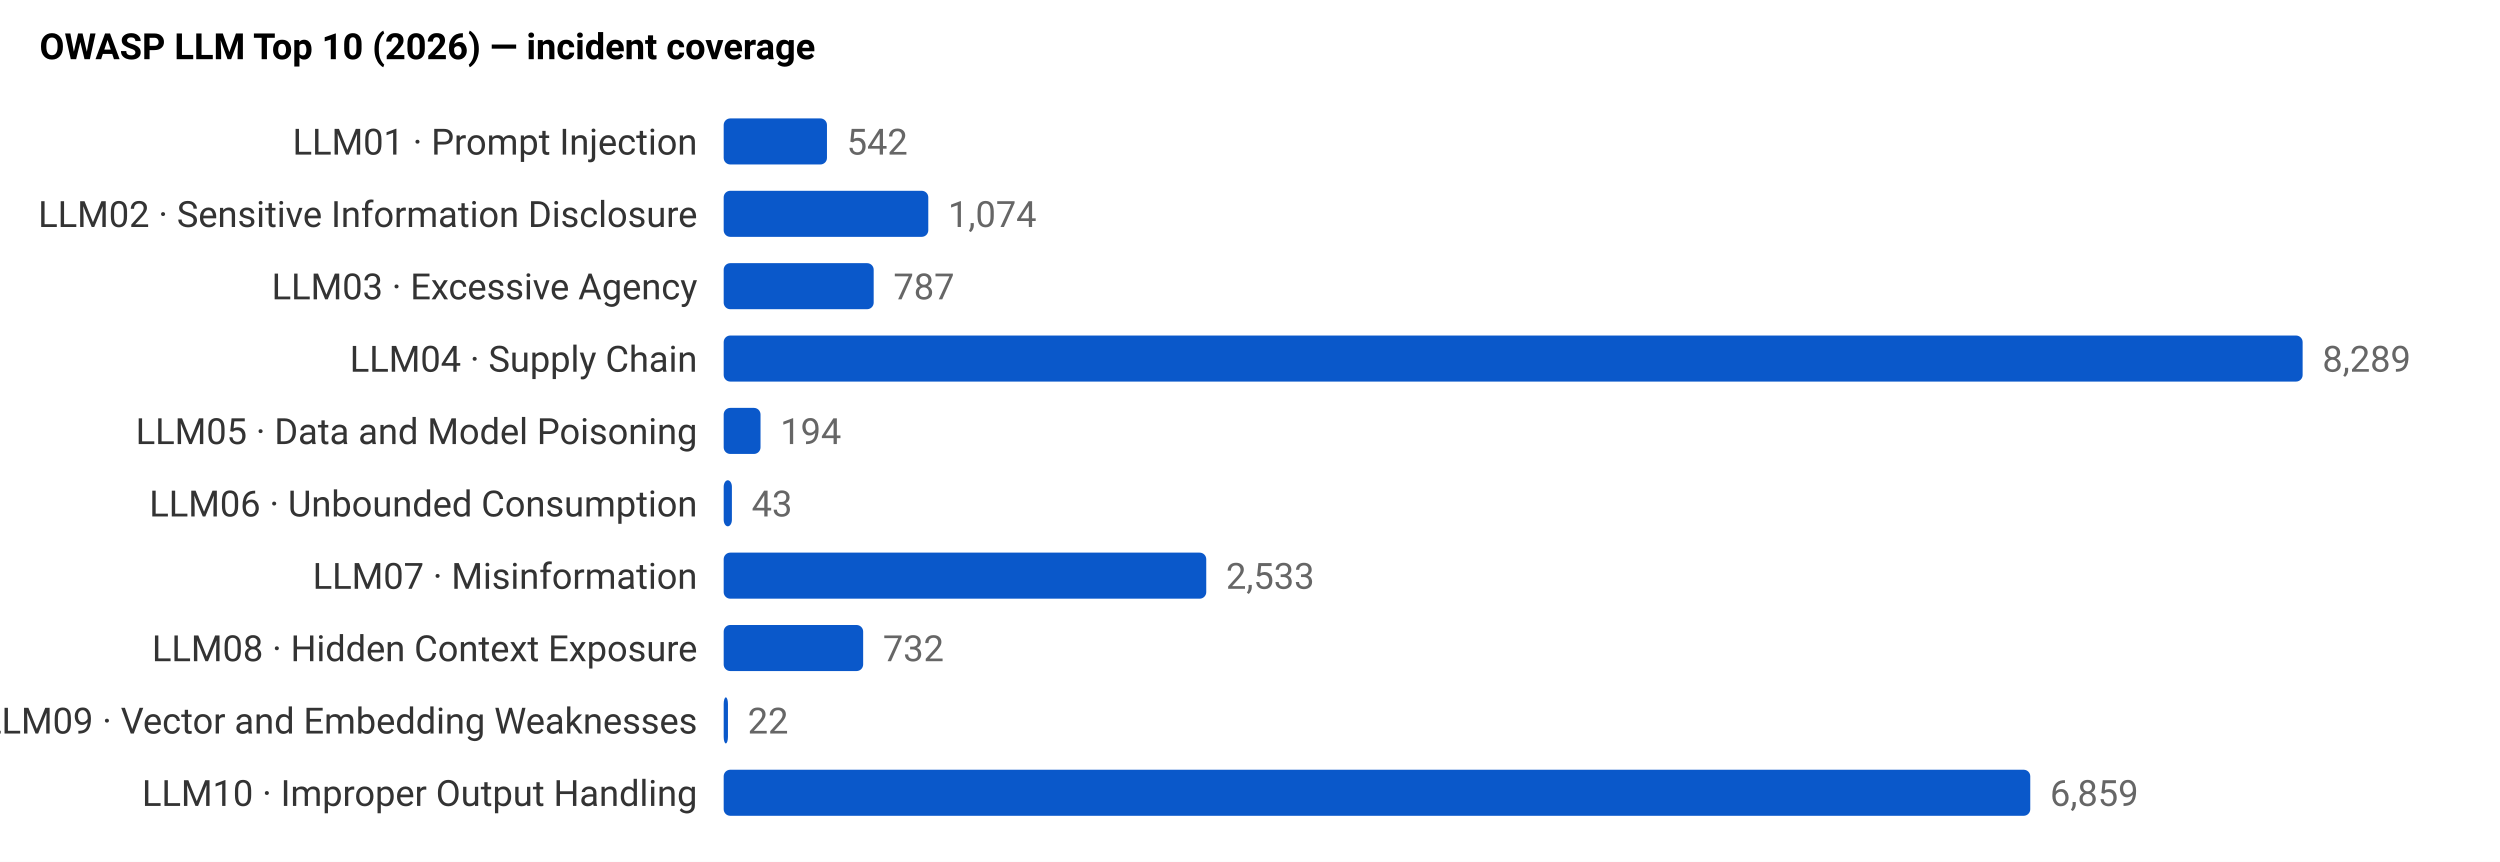
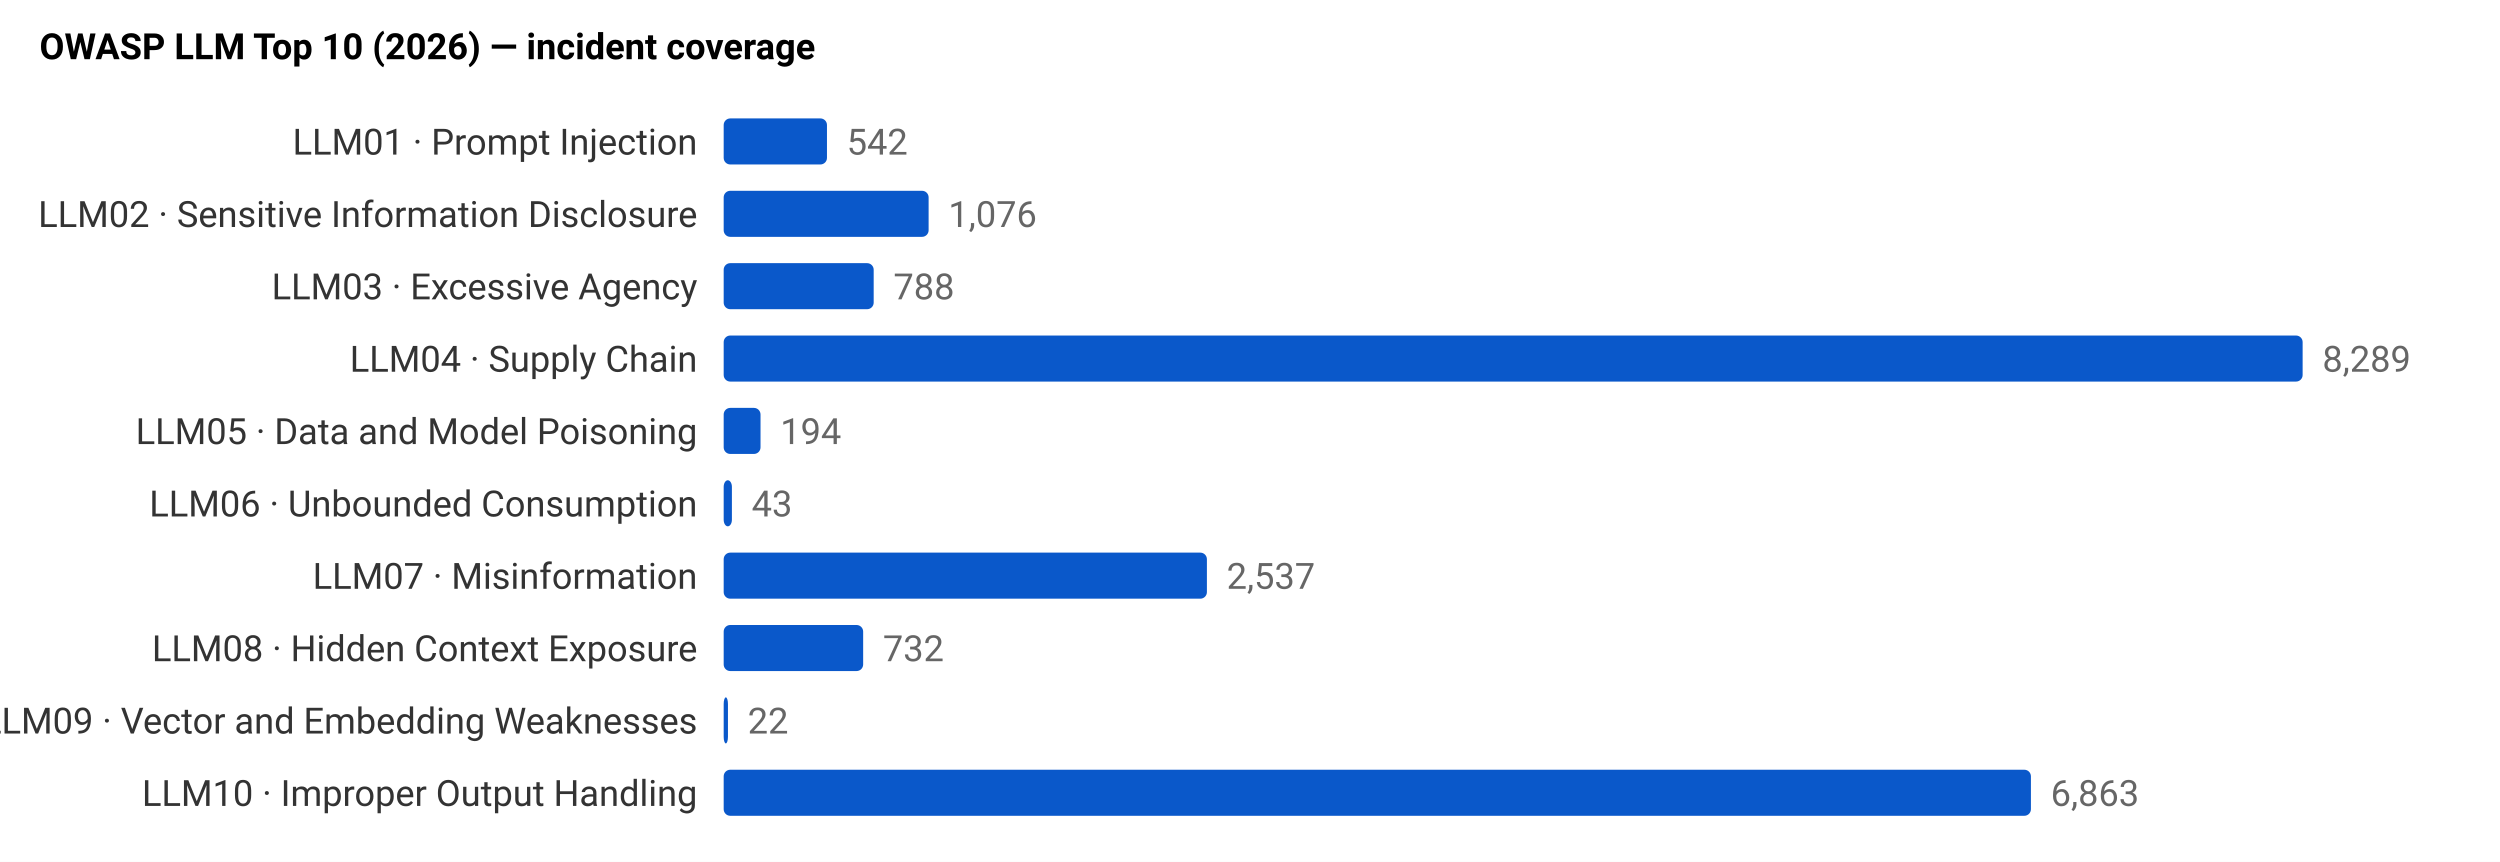
<svg xmlns="http://www.w3.org/2000/svg" viewBox="0 0 760 262" role="img" aria-label="OWASP LLM Top 10 (2026) — incident coverage" font-family="system-ui,-apple-system,Segoe UI,Roboto,sans-serif" font-size="11">
  <rect x="0" y="0" width="100%" height="100%" fill="white" />
  <text x="12" y="18" font-weight="600">OWASP LLM Top 10 (2026) — incident coverage</text>
  <text x="212" y="47" text-anchor="end" fill="#333">LLM01 · Prompt Injection</text>
  <rect x="220" y="36" width="31.4" height="14" fill="#0a58ca" rx="2" />
  <text x="257.4" y="47" fill="#666">542</text>
  <text x="212" y="69" text-anchor="end" fill="#333">LLM02 · Sensitive Information Disclosure</text>
-   <rect x="220" y="58" width="62.2" height="14" fill="#0a58ca" rx="2" />
-   <text x="288.2" y="69" fill="#666">1,074</text>
+   <rect x="220" y="58" width="62.3" height="14" fill="#0a58ca" rx="2" />
+   <text x="288.3" y="69" fill="#666">1,076</text>
  <text x="212" y="91" text-anchor="end" fill="#333">LLM03 · Excessive Agency</text>
  <rect x="220" y="80" width="45.6" height="14" fill="#0a58ca" rx="2" />
-   <text x="271.6" y="91" fill="#666">787</text>
+   <text x="271.6" y="91" fill="#666">788</text>
  <text x="212" y="113" text-anchor="end" fill="#333">LLM04 · Supply Chain</text>
  <rect x="220" y="102" width="480.0" height="14" fill="#0a58ca" rx="2" />
  <text x="706.0" y="113" fill="#666">8,289</text>
  <text x="212" y="135" text-anchor="end" fill="#333">LLM05 · Data and Model Poisoning</text>
  <rect x="220" y="124" width="11.2" height="14" fill="#0a58ca" rx="2" />
  <text x="237.2" y="135" fill="#666">194</text>
  <text x="212" y="157" text-anchor="end" fill="#333">LLM06 · Unbounded Consumption</text>
  <rect x="220" y="146" width="2.5" height="14" fill="#0a58ca" rx="2" />
  <text x="228.5" y="157" fill="#666">43</text>
  <text x="212" y="179" text-anchor="end" fill="#333">LLM07 · Misinformation</text>
-   <rect x="220" y="168" width="146.7" height="14" fill="#0a58ca" rx="2" />
-   <text x="372.7" y="179" fill="#666">2,533</text>
+   <rect x="220" y="168" width="146.9" height="14" fill="#0a58ca" rx="2" />
+   <text x="372.9" y="179" fill="#666">2,537</text>
  <text x="212" y="201" text-anchor="end" fill="#333">LLM08 · Hidden Context Exposure</text>
  <rect x="220" y="190" width="42.4" height="14" fill="#0a58ca" rx="2" />
  <text x="268.4" y="201" fill="#666">732</text>
  <text x="212" y="223" text-anchor="end" fill="#333">LLM09 · Vector and Embedding Weaknesses</text>
  <rect x="220" y="212" width="1.3" height="14" fill="#0a58ca" rx="2" />
  <text x="227.3" y="223" fill="#666">22</text>
  <text x="212" y="245" text-anchor="end" fill="#333">LLM10 · Improper Output Handling</text>
-   <rect x="220" y="234" width="397.2" height="14" fill="#0a58ca" rx="2" />
-   <text x="623.2" y="245" fill="#666">6,859</text>
+   <rect x="220" y="234" width="397.4" height="14" fill="#0a58ca" rx="2" />
+   <text x="623.4" y="245" fill="#666">6,863</text>
</svg>
